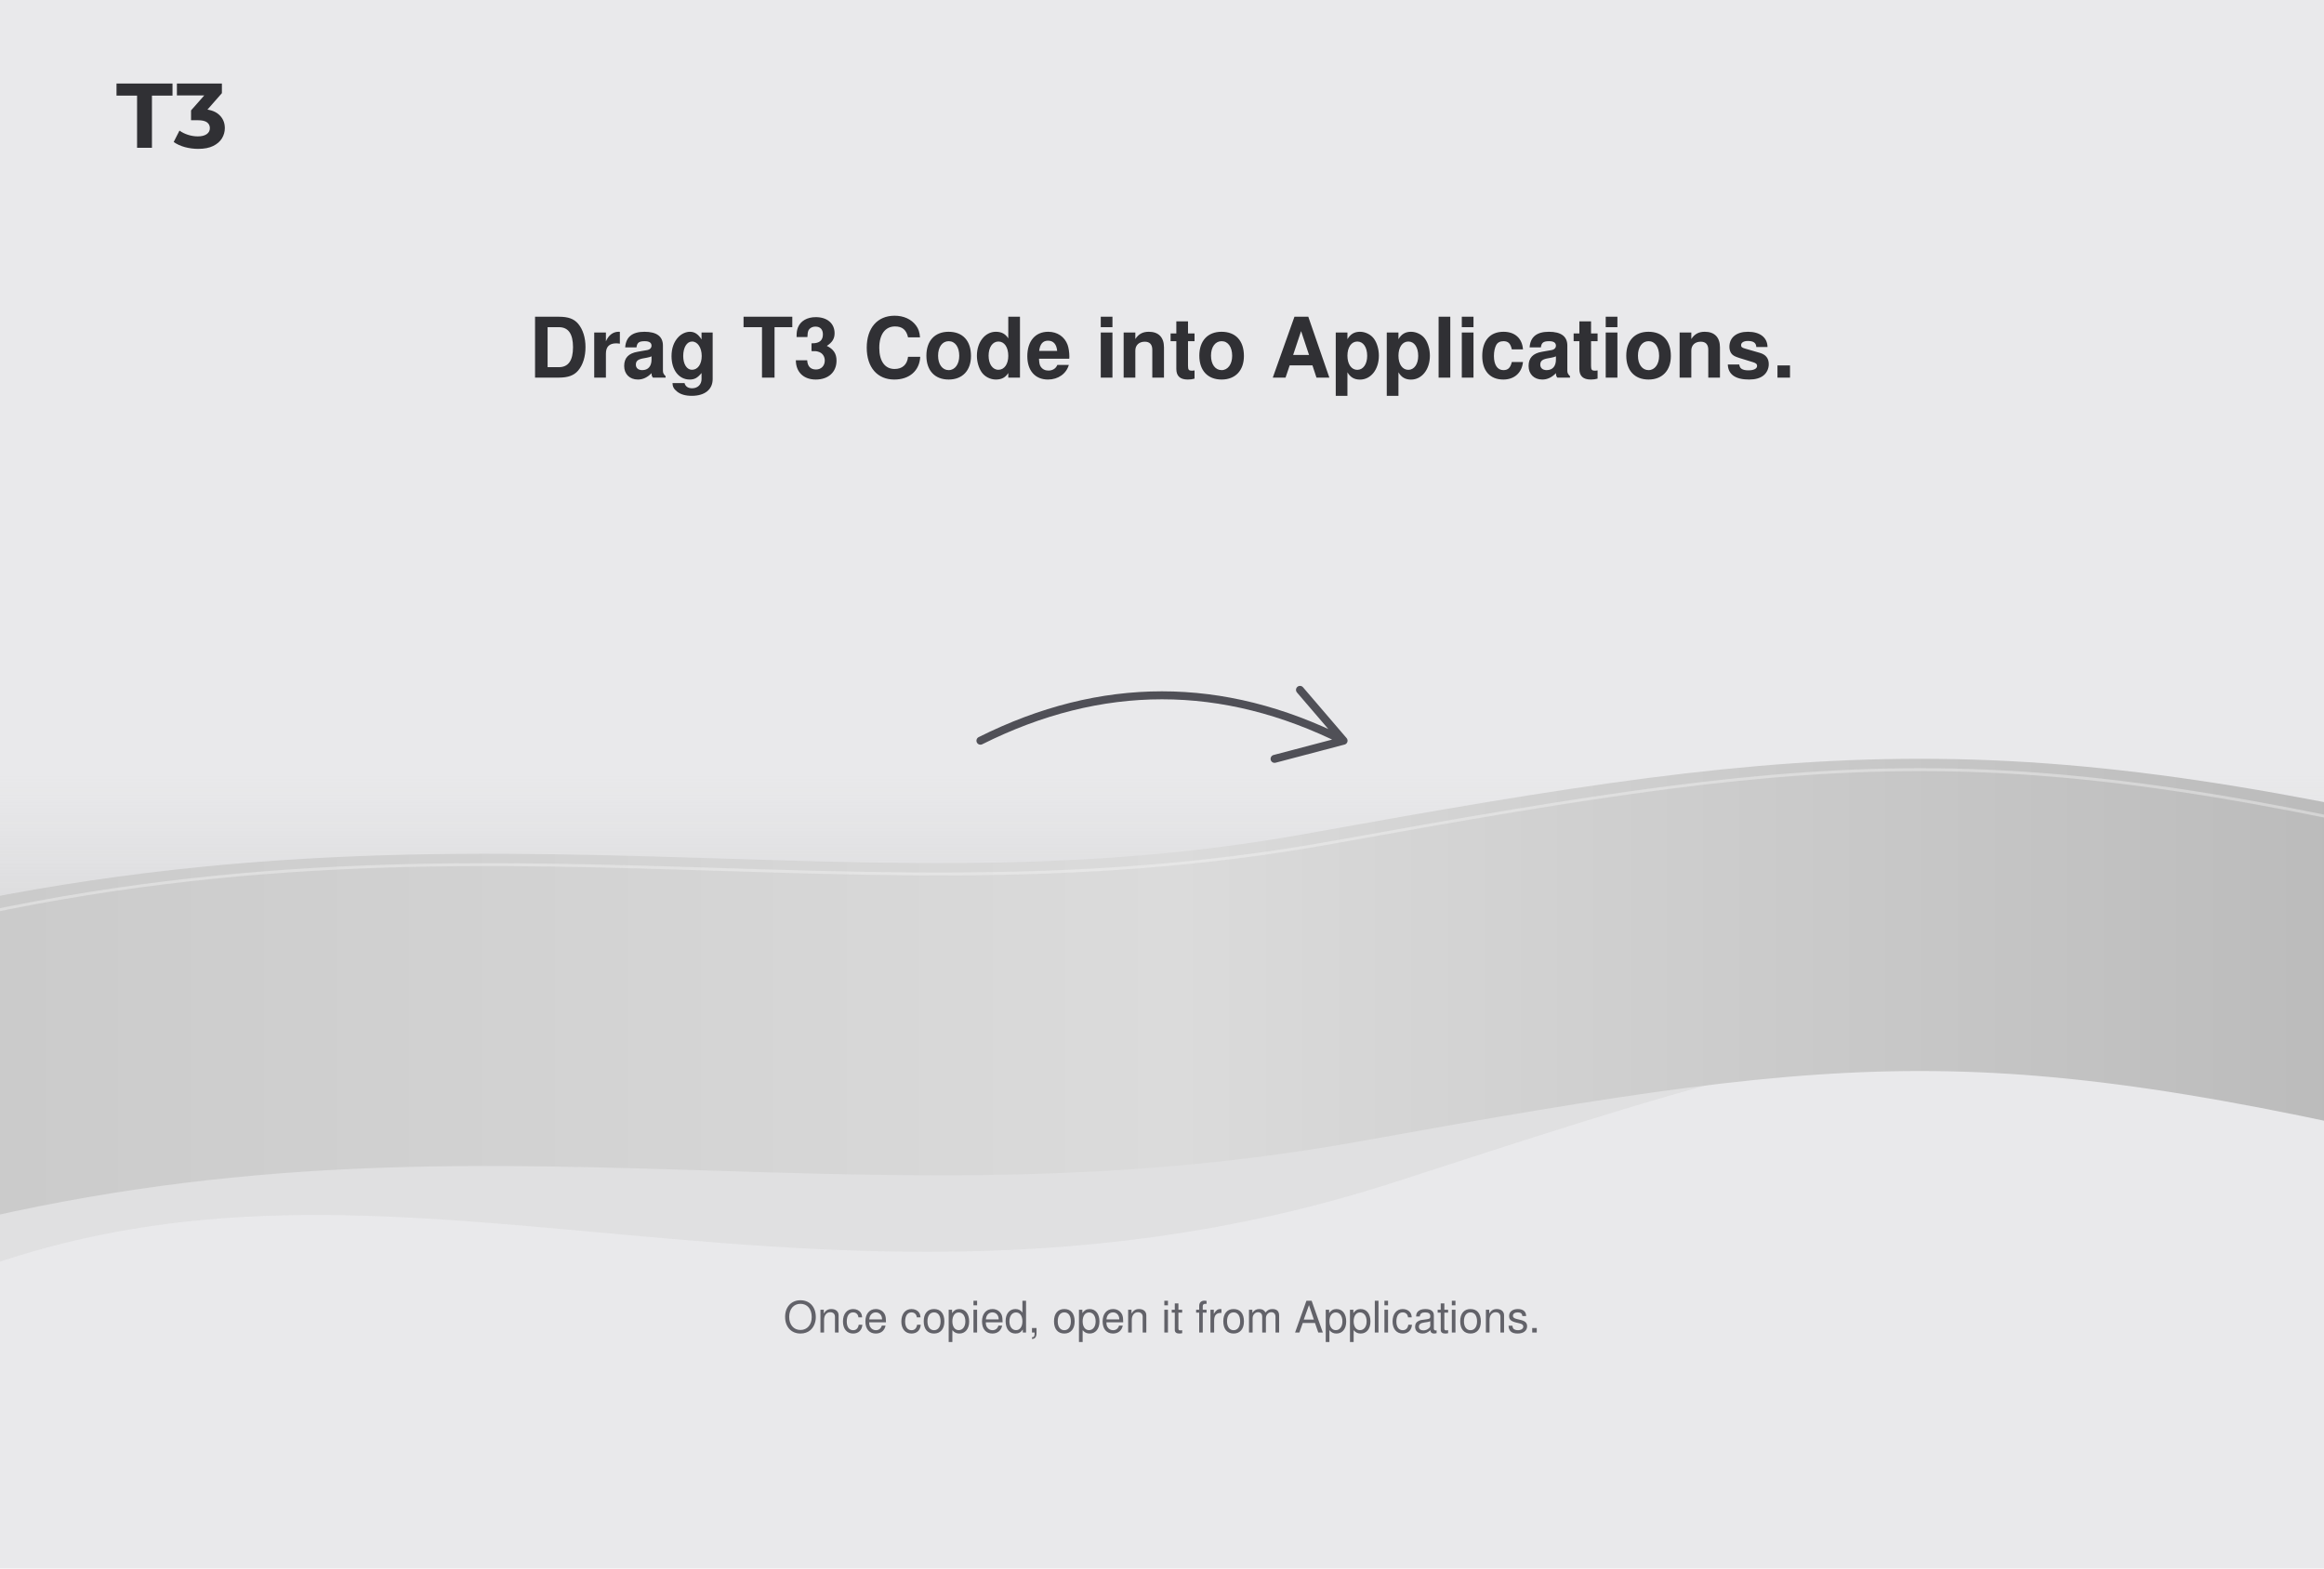
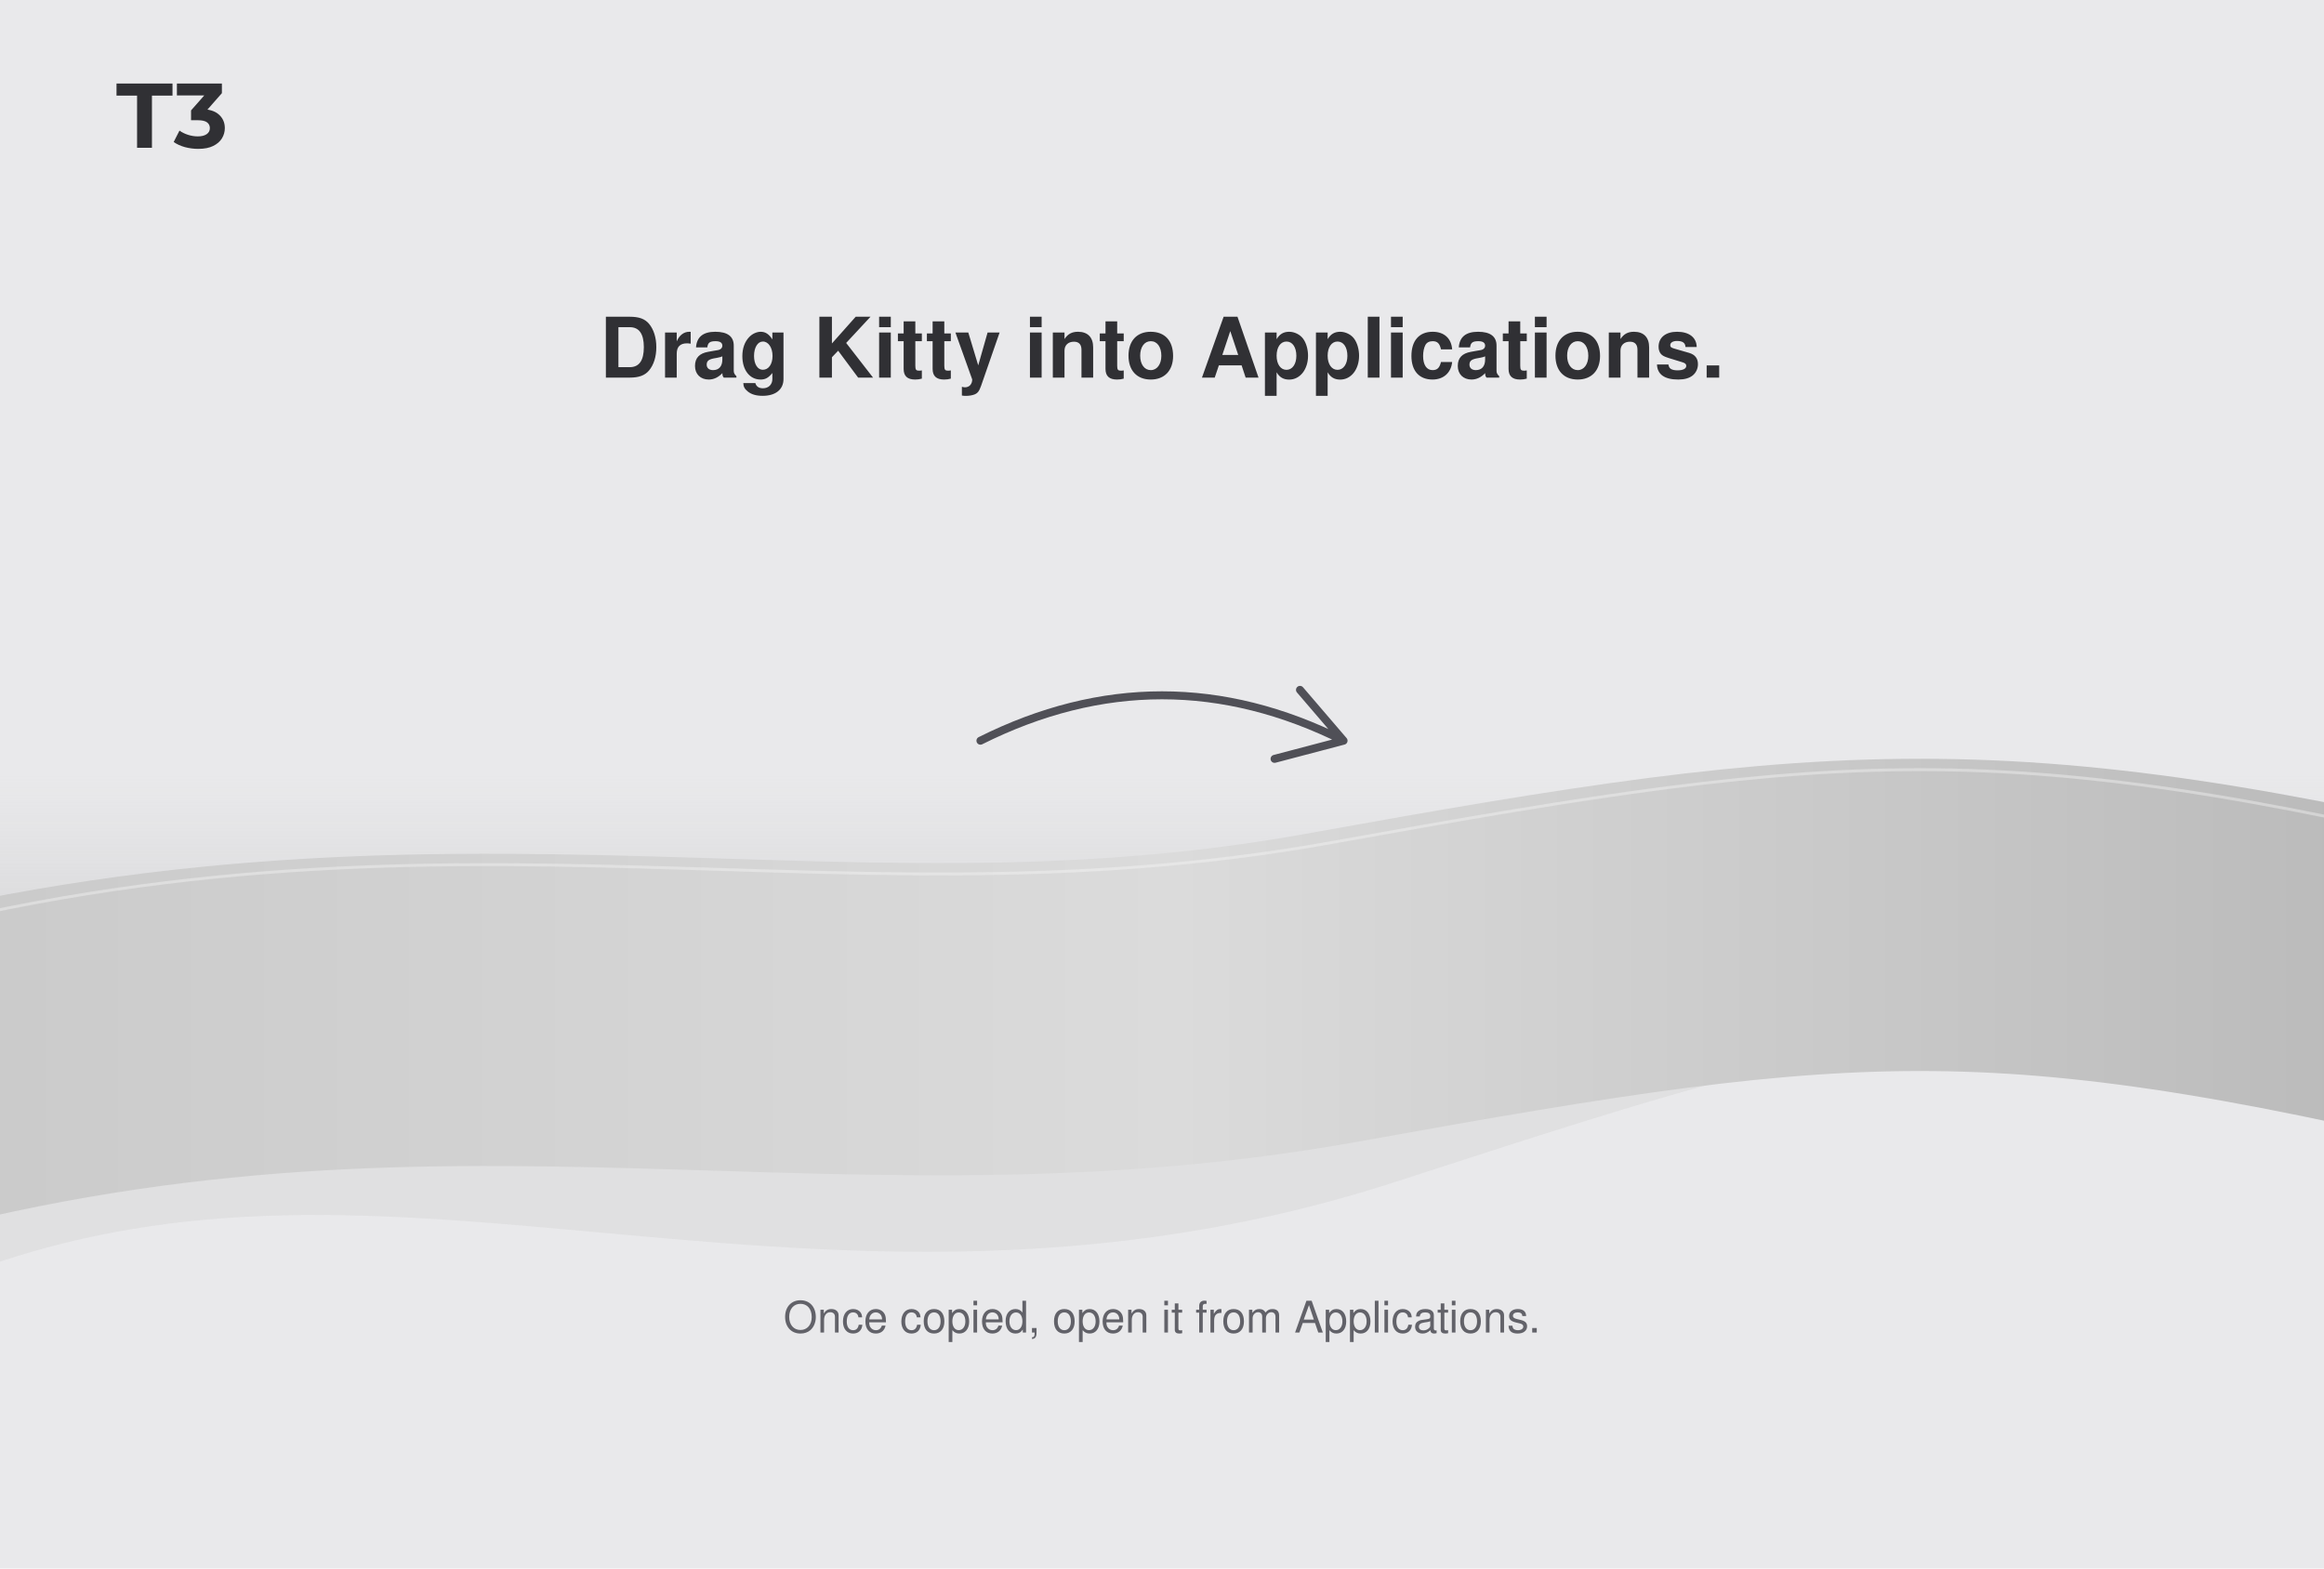
<svg xmlns="http://www.w3.org/2000/svg" width="1280" height="864" viewBox="0 0 640 432">
  <defs>
    <linearGradient id="veil" x1="0" y1="0" x2="0" y2="1">
      <stop stop-color="#B7B7B7" stop-opacity="0" />
      <stop offset=".55" stop-color="#A5A5A5" stop-opacity=".24" />
      <stop offset="1" stop-color="#D1D1D1" stop-opacity=".4" />
    </linearGradient>
    <linearGradient id="silk" x1="0" y1="0" x2="1" y2="0">
      <stop stop-color="#C8C8C8" />
      <stop offset=".5" stop-color="#DBDBDB" />
      <stop offset="1" stop-color="#B5B5B5" />
    </linearGradient>
  </defs>
  <rect width="640" height="432" fill="#E9E9EB" />
  <path d="M-60 293C95 220 214 304 362 256S559 191 707 257" stroke="url(#veil)" stroke-width="146" fill="none" opacity="1" stroke-linecap="round" stroke-linejoin="round" />
  <path d="M-60 306C113 252 223 298 367 272S553 242 707 280" stroke="url(#silk)" stroke-width="86" fill="none" opacity="1" stroke-linecap="round" stroke-linejoin="round" />
  <path d="M-60 266C113 212 223 258 367 232S553 202 707 240" stroke="#F5F5F5" stroke-width="0.8" fill="none" opacity="0.42" stroke-linecap="round" stroke-linejoin="round" />
  <svg x="32" y="23" width="30" height="18" viewBox="15.531 37 94.394 56.96" fill="#303034">
    <path d="M33.451 93V47.56H15.531V37H64.331V47.56H46.411V93H33.451ZM86.725 93.96C82.832 93.96 78.965 93.453 75.125 92.44C71.285 91.373 68.032 89.88 65.365 87.96L70.405 78.04C72.539 79.587 75.019 80.813 77.845 81.72C80.672 82.627 83.525 83.08 86.405 83.08C89.659 83.08 92.219 82.44 94.085 81.16C95.952 79.88 96.885 78.12 96.885 75.88C96.885 73.747 96.059 72.067 94.405 70.84C92.752 69.613 90.085 69 86.405 69H80.485V60.44L96.085 42.76L97.525 47.4H68.165V37H107.365V45.4L91.845 63.08L85.285 59.32H89.045C95.925 59.32 101.125 60.867 104.645 63.96C108.165 67.053 109.925 71.027 109.925 75.88C109.925 79.027 109.099 81.987 107.445 84.76C105.792 87.48 103.259 89.693 99.845 91.4C96.432 93.107 92.059 93.96 86.725 93.96Z" />
  </svg>
-   <text x="320" y="104" fill="#303034" font-family="Helvetica" font-size="23" font-weight="700" text-anchor="middle">Drag T3 Code into Applications.</text>
+   <text x="320" y="104" fill="#303034" font-family="Helvetica" font-size="23" font-weight="700" text-anchor="middle">Drag Kitty into Applications.</text>
  <path d="M270 204Q320 179 370 204M358 190L370 204L351 209" stroke="#505057" stroke-width="2.2" fill="none" opacity="1" stroke-linecap="round" stroke-linejoin="round" />
  <text x="320" y="367" fill="#626269" font-family="Helvetica" font-size="12" font-weight="400" text-anchor="middle">Once copied, open it from Applications.</text>
</svg>
